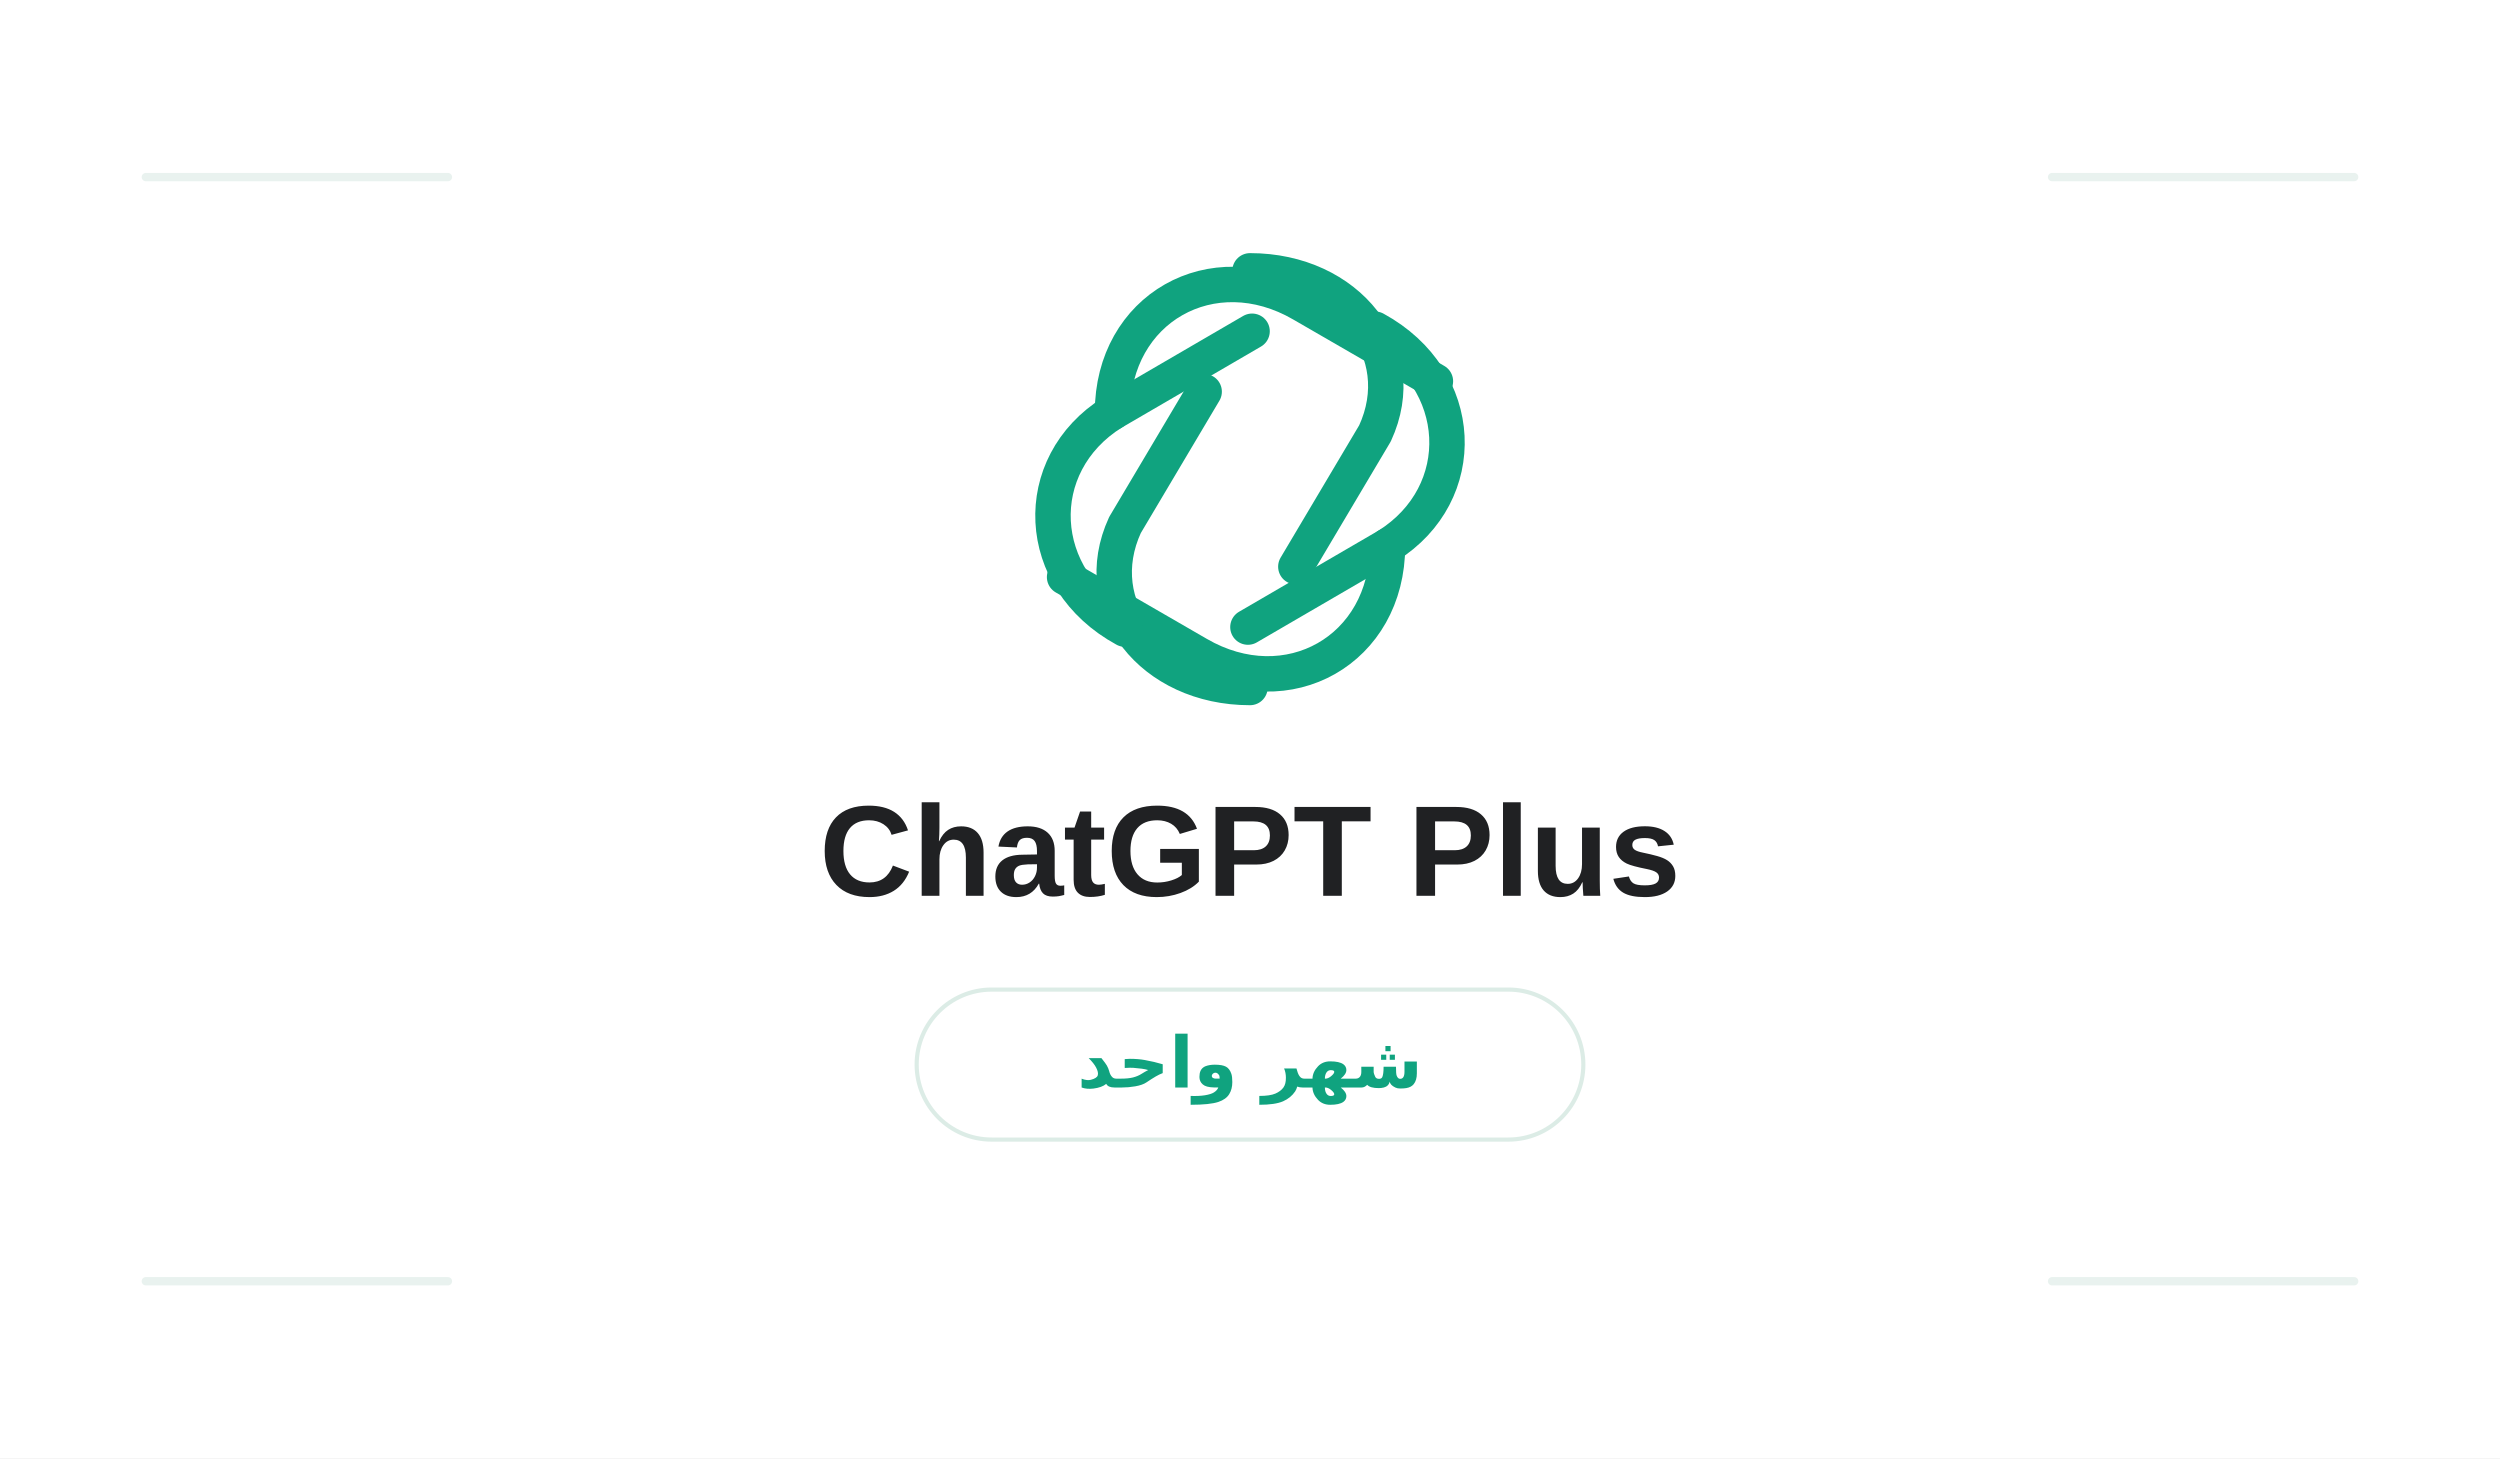
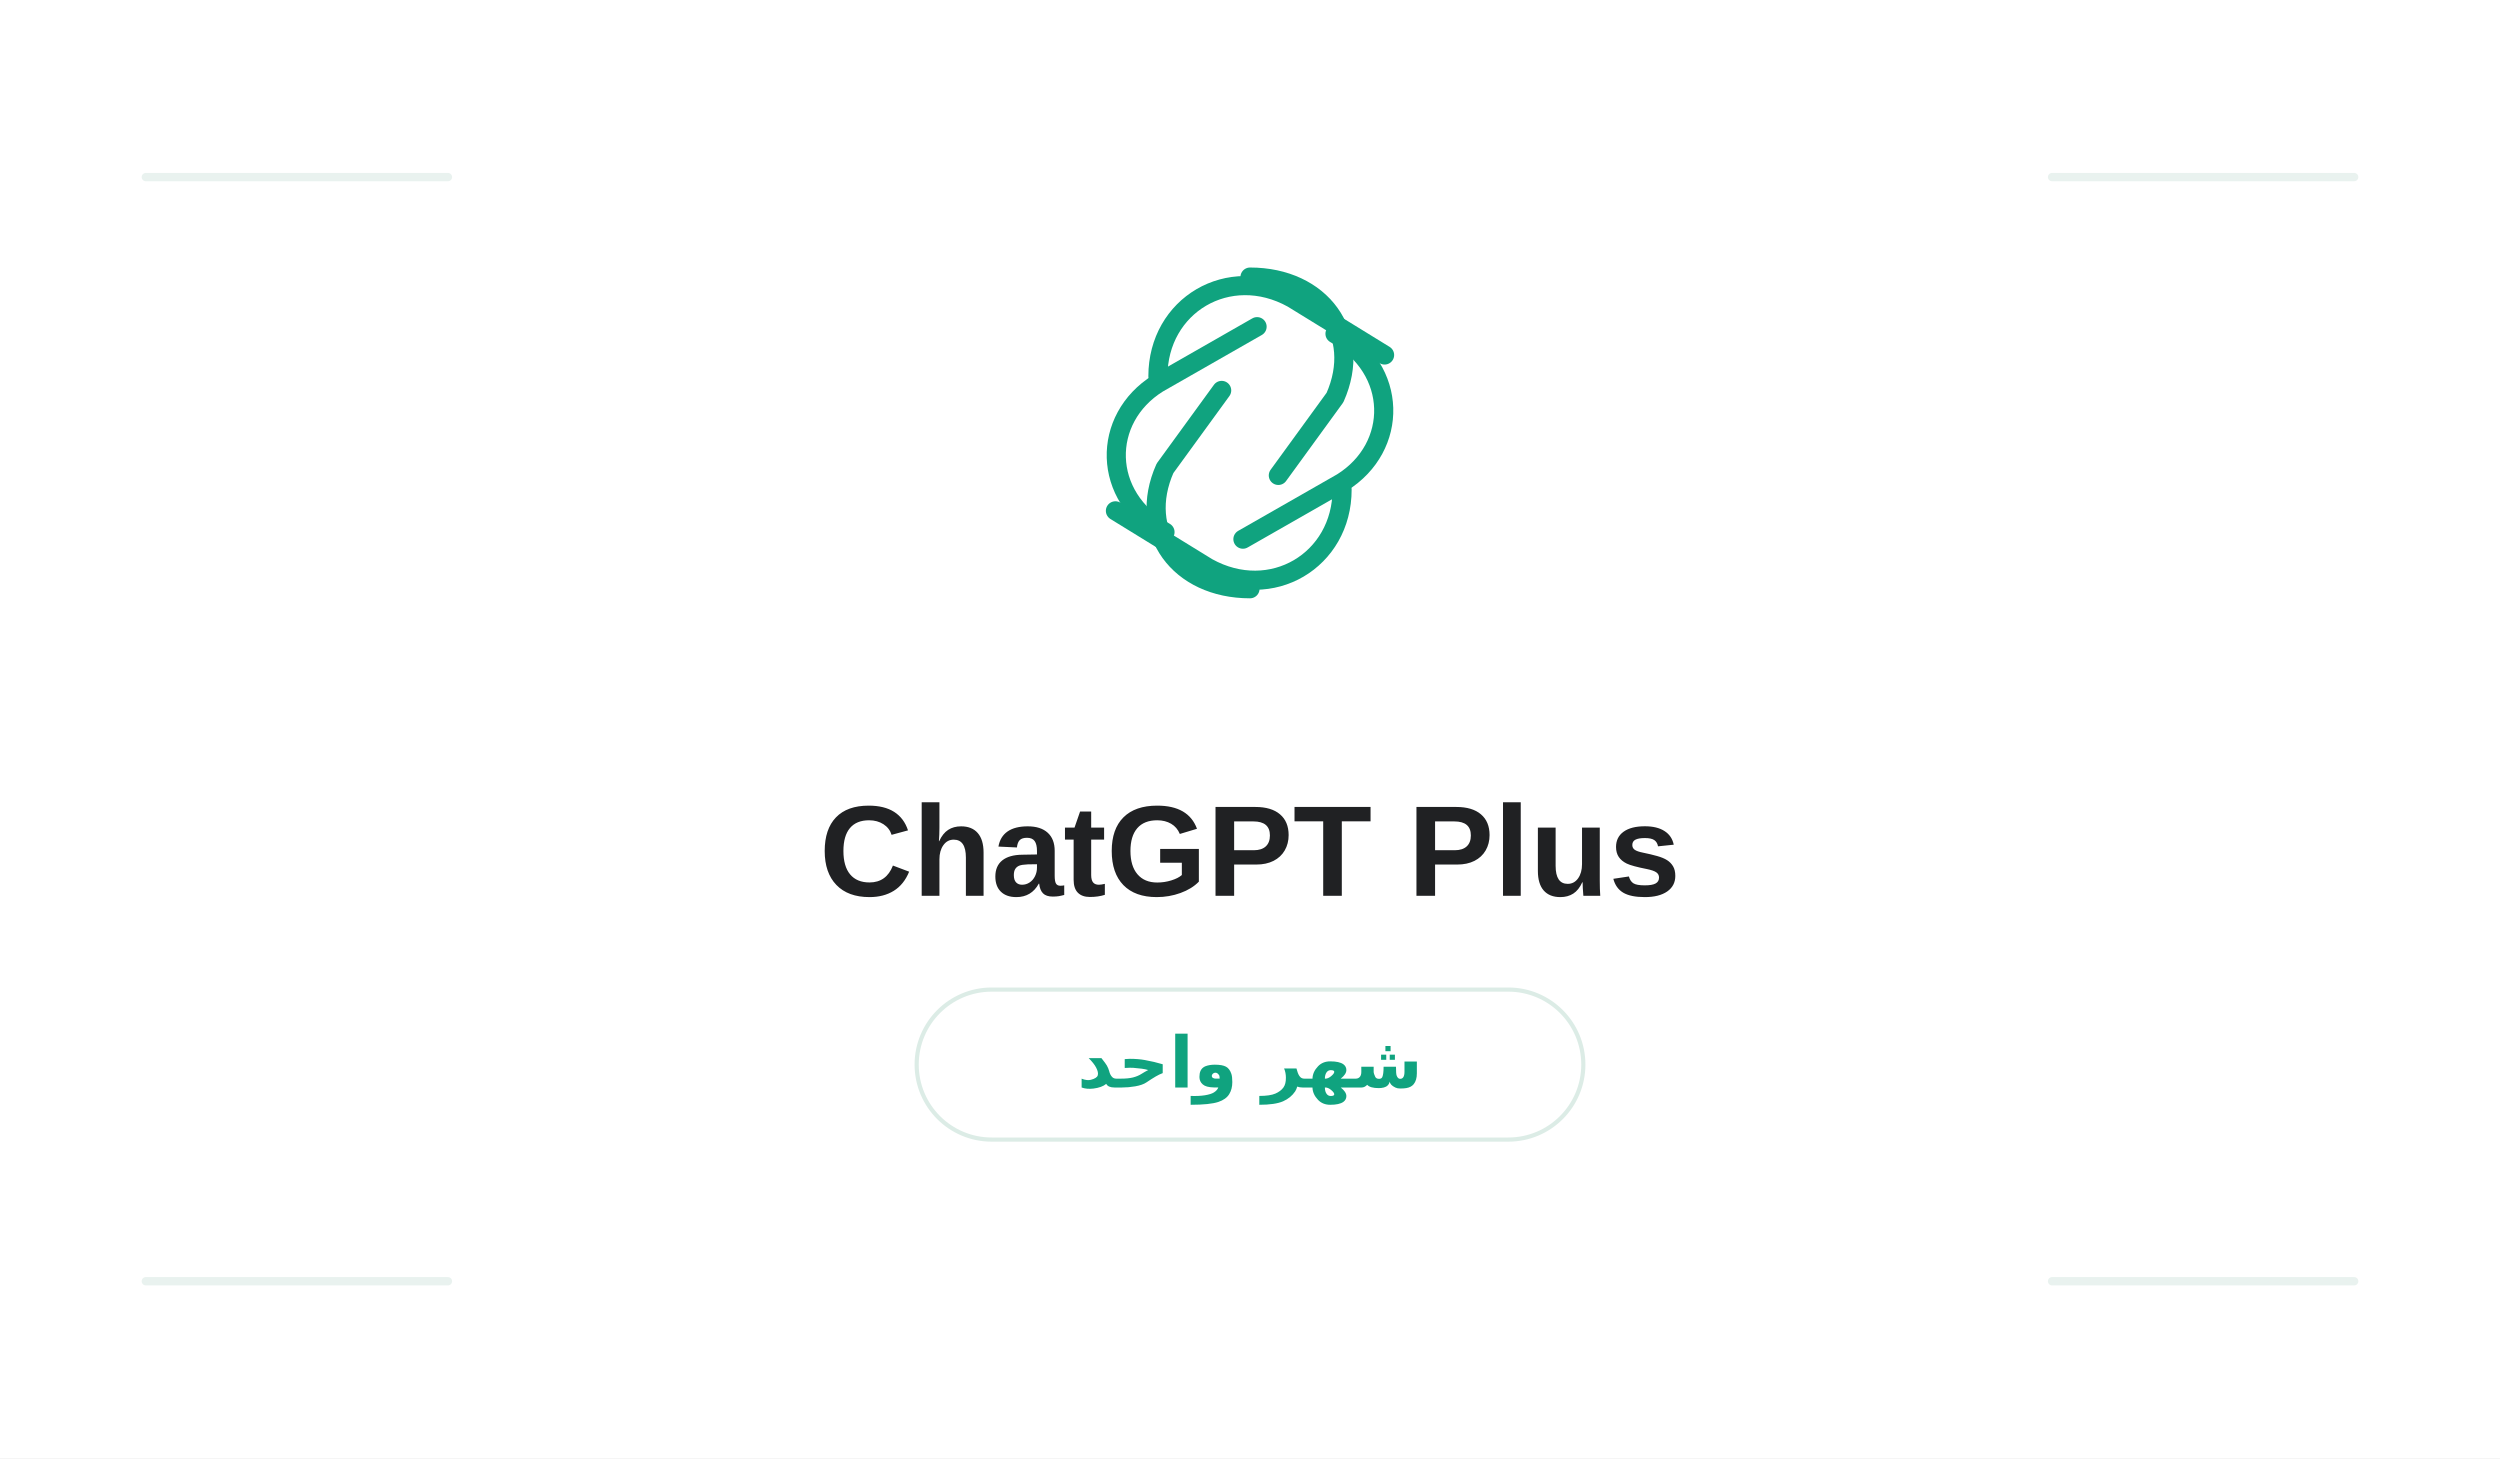
<svg xmlns="http://www.w3.org/2000/svg" width="1200" height="700" viewBox="0 0 1200 700" role="img" aria-label="ChatGPT Plus - شهر واحد">
  <rect width="1200" height="700" fill="#fff" />
  <path d="M70 85h145M985 85h145M70 615h145M985 615h145" stroke="#e9f2ef" stroke-width="4" stroke-linecap="round" />
-   <g fill="none" stroke="#10a37f" stroke-width="17" stroke-linecap="round" stroke-linejoin="round">
-     <path d="M600 130c47 0 78 39 60 78l-38 64" />
-     <path d="M660 158c44 24 46 79 6 104l-67 39" />
-     <path d="M666 262c0 50-48 77-91 52l-64-37" />
-     <path d="M600 330c-47 0-78-39-60-78l38-64" />
-     <path d="M540 302c-44-24-46-79-6-104l67-39" />
-     <path d="M534 198c0-50 48-77 91-52l64 37" />
+   <g transform="translate(600 235) scale(3.4)" fill="none" stroke="#10a37f" stroke-width="2.7" stroke-linecap="round" stroke-linejoin="round">
+     <path d="M0 -30c10 0 16 8 12 17l-8 11" />
+     <path d="M12 -22c9 5 9 16 1 21l-14 8" />
+     <path d="M13 0c0 10-10 16-19 11l-13-8" />
+     <path d="M0 14c-10 0-16-8-12-17l8-11" />
+     <path d="M-12 6c-9-5-9-16-1-21l14-8" />
+     <path d="M-13 -16c0-10 10-16 19-11l13 8" />
  </g>
  <text x="600" y="430" text-anchor="middle" font-family="Arial,sans-serif" font-size="62" font-weight="700" fill="#202123">ChatGPT Plus</text>
  <rect x="440" y="475" width="320" height="72" rx="36" fill="#fff" stroke="#dcece6" stroke-width="2" />
  <text x="600" y="522" text-anchor="middle" font-family="Arial,sans-serif" font-size="34" font-weight="600" fill="#10a37f">شهر واحد</text>
</svg>
